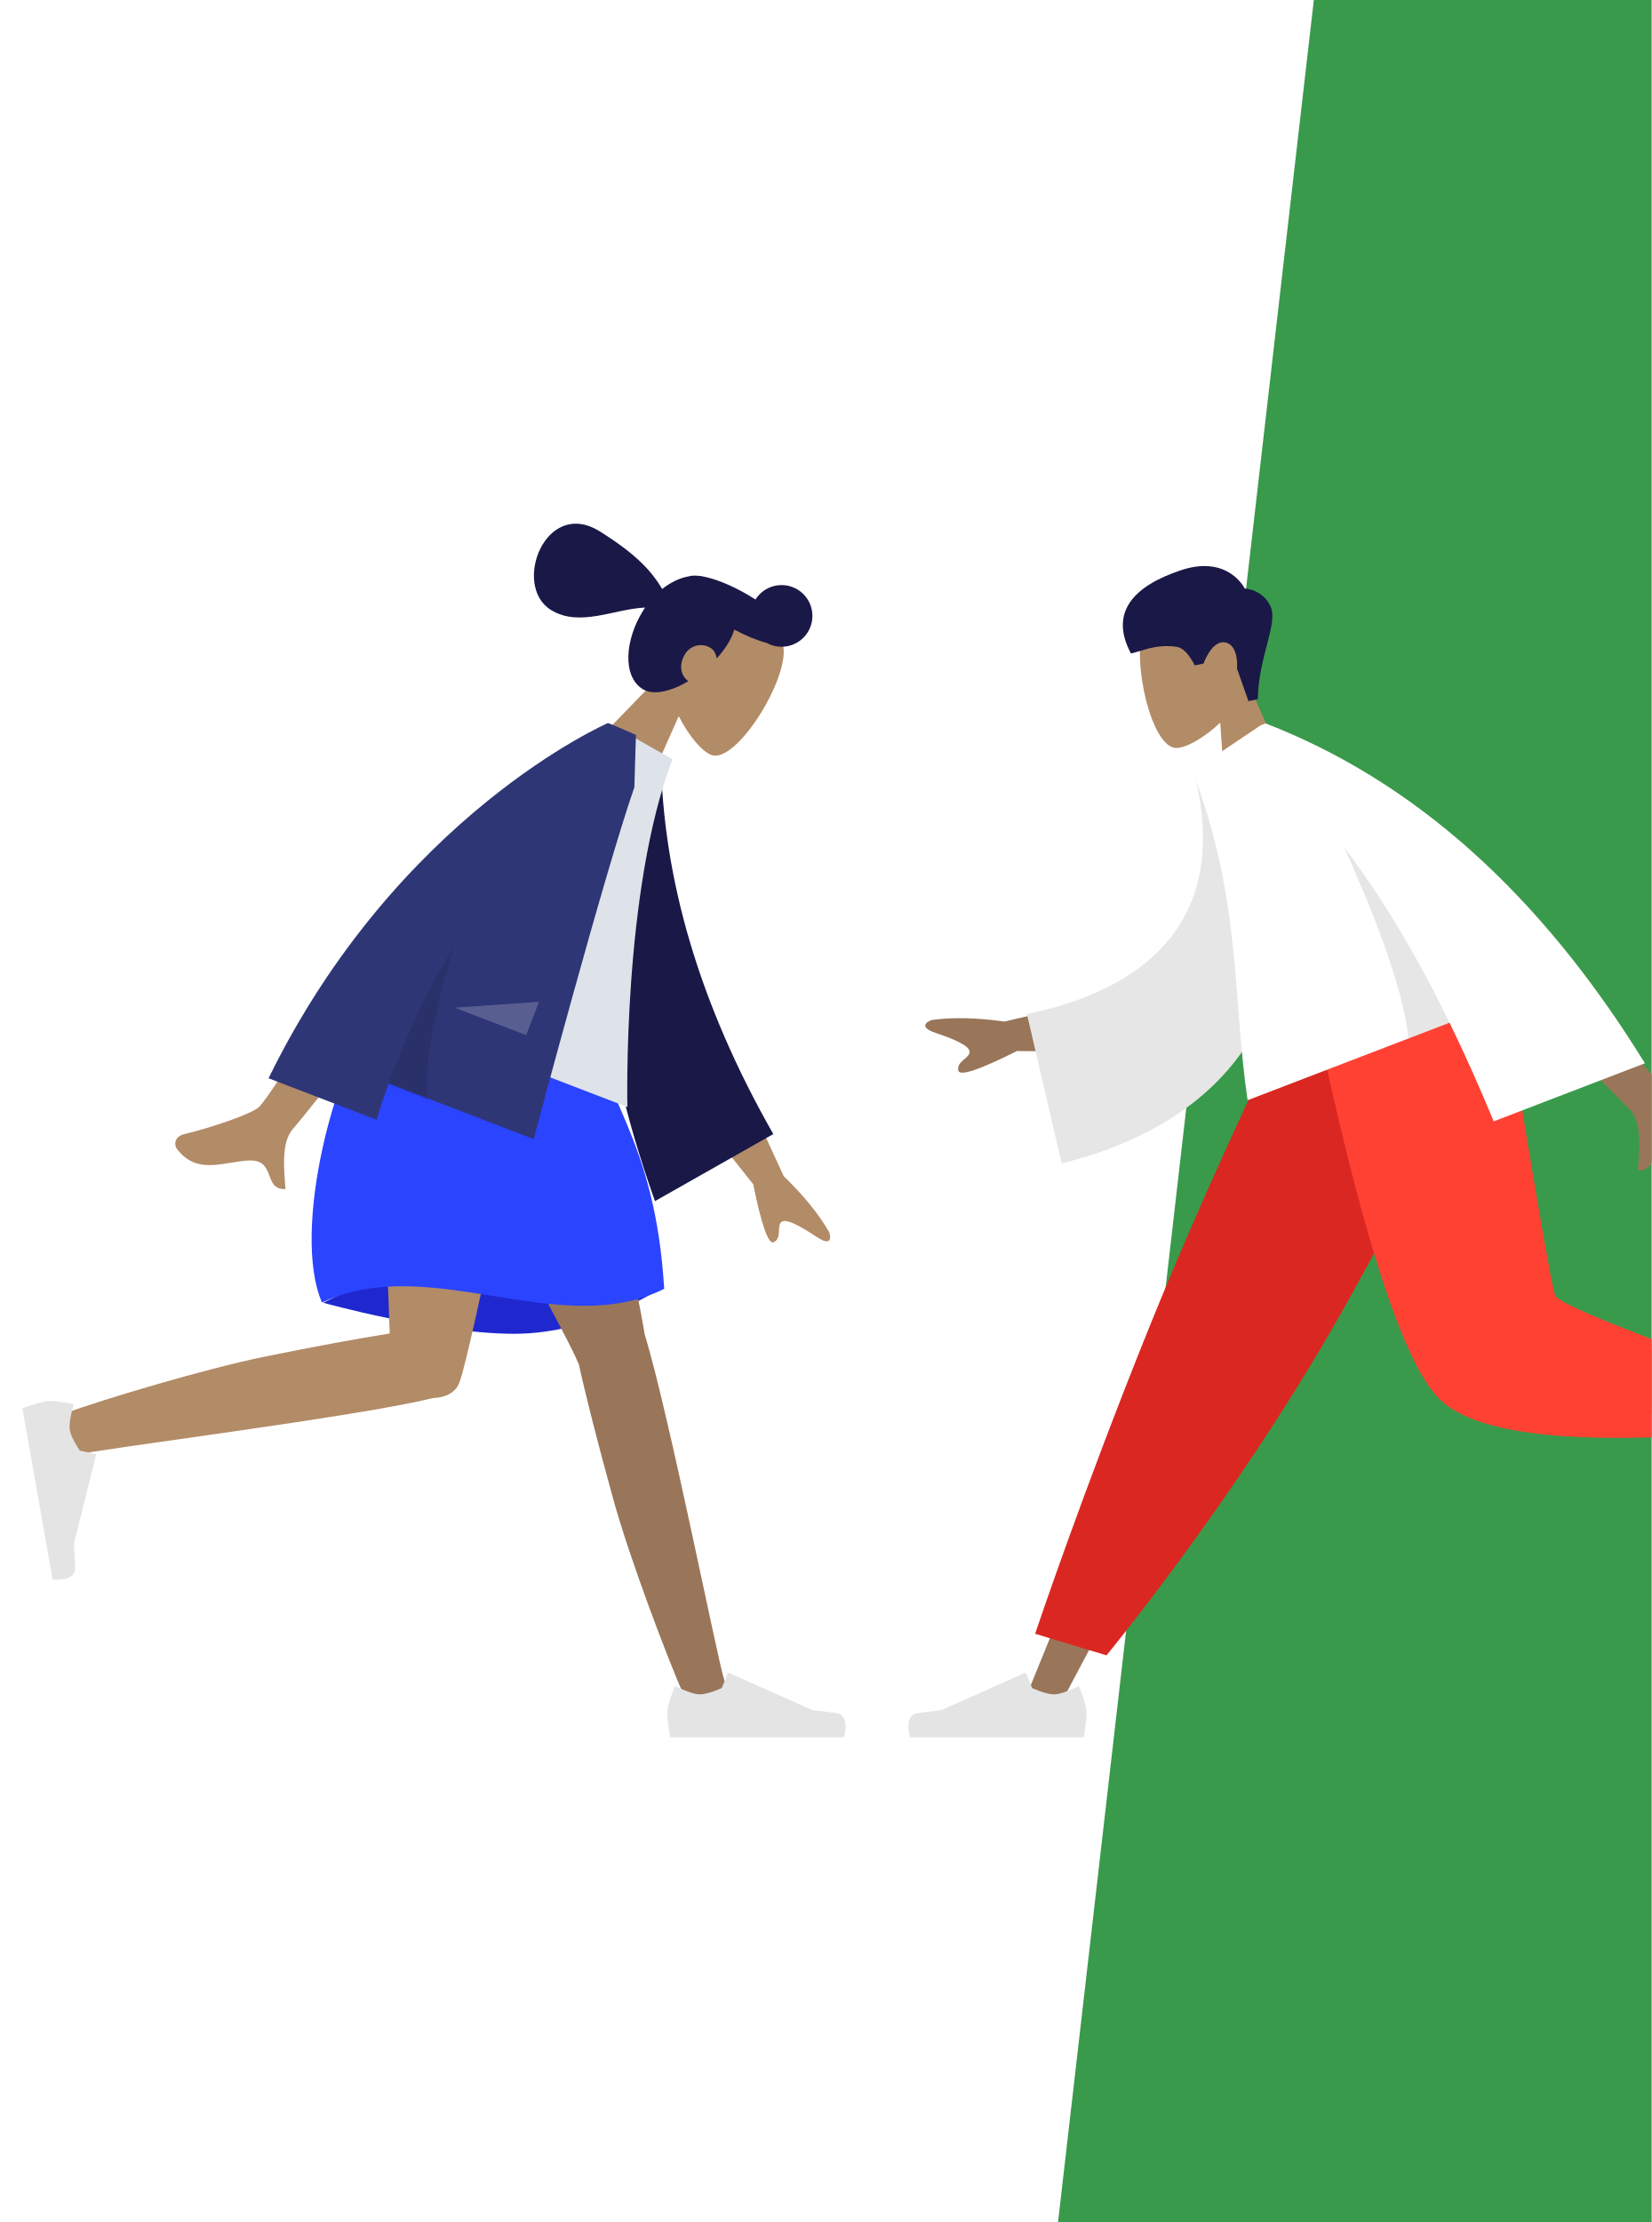
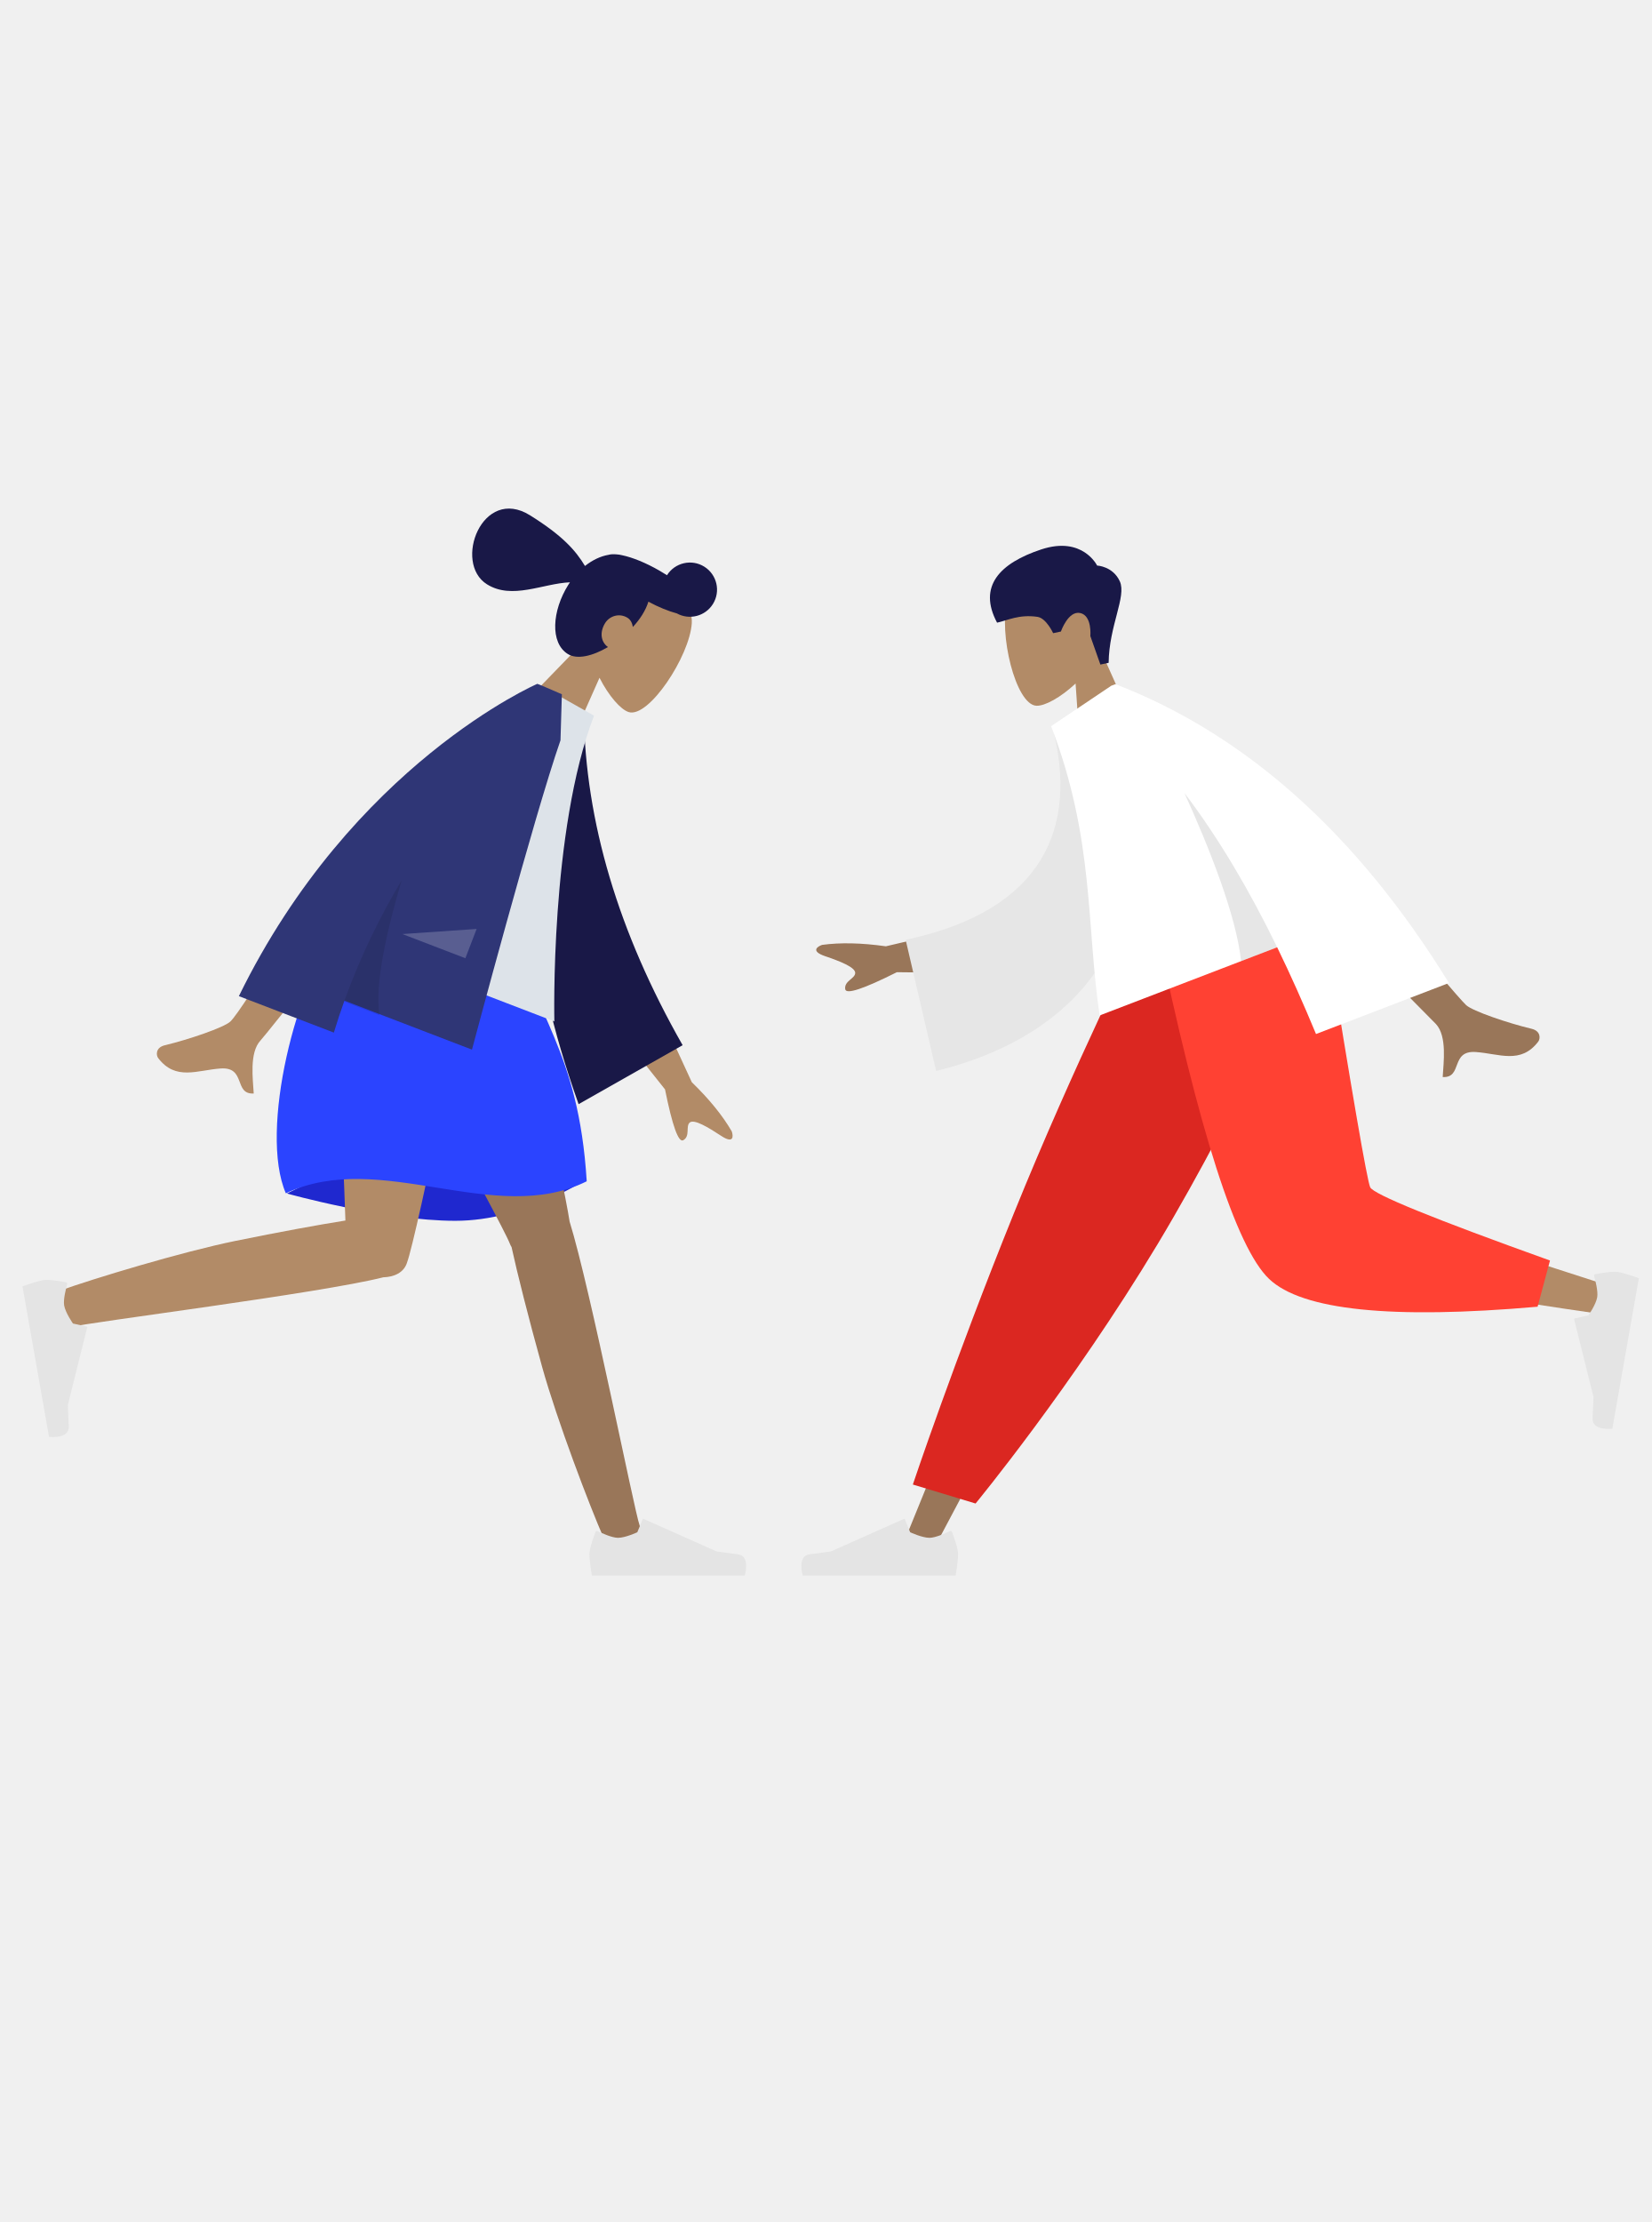
<svg xmlns="http://www.w3.org/2000/svg" width="2379" height="3200" viewBox="0 0 2379 3200" fill="none">
-   <g id="WebâSection Right" clip-path="url(#clip0_0_508)">
-     <rect width="2379" height="3200" fill="white" />
-     <path id="Background" fill-rule="evenodd" clip-rule="evenodd" d="M3228 0H1892.43L1524 3200H3228V0Z" fill="#399A4B" />
+   <g id="WebâSection Right">
    <g id="Humaaan">
      <g id="Head">
        <g id="Head_2">
-           <path id="Head_3" d="M975.306 876.901C1031.32 799.839 1132.44 887.673 1128.84 941.988C1125.25 996.303 1058.18 1097.86 1025.43 1087.51C1012.37 1083.38 992.846 1061.31 977.644 1031.37L925.28 1149.23L834.894 1092.75L956.639 967.159C952.014 935.946 955.865 903.646 975.306 876.901Z" fill="#B28B67" />
+           <path id="Head_3" d="M861.459 840.304C910.708 772.553 999.604 849.776 996.443 897.529C993.283 945.281 934.318 1034.57 905.526 1025.47C894.044 1021.84 876.88 1002.43 863.514 976.108L817.477 1079.73L738.011 1030.08L845.047 919.659C840.981 892.217 844.366 863.818 861.459 840.304Z" fill="#B28B67" />
        </g>
-         <path id="hair" d="M1149.32 849.352C1170.12 862.349 1176.44 889.747 1163.45 910.546C1150.88 930.661 1124.84 937.237 1104.33 925.892C1090.78 922.3 1074.59 915.756 1057.73 906.73C1055.61 913.62 1052.27 920.866 1047.53 928.45C1043.34 935.147 1038.17 941.787 1032.3 948.147C1031.4 941.784 1028.41 936.13 1023.64 933.154C1010.32 924.829 994.197 929.994 986.926 941.631C977.698 956.399 979.549 972.408 991.461 981.04C966.809 995.551 941.183 1002.07 925.696 992.391C896.28 974.01 899.94 921.613 926.362 879.329C927.291 877.843 928.243 876.386 929.216 874.957C884.757 876.866 834.474 903.971 793.302 878.243C737.287 843.241 785.641 716.358 863.901 765.261C917.124 798.518 938.453 822.639 953.845 848.212C966.133 838.448 979.509 832.141 992.407 829.959C995.797 828.962 1000.19 828.723 1005.36 829.192C1008.62 829.377 1011.81 829.864 1014.9 830.663C1031.63 834.166 1053.54 842.954 1076.03 855.941C1080.23 858.366 1084.3 860.848 1088.2 863.362C1101.23 842.657 1128.56 836.38 1149.32 849.352Z" fill="#191847" />
+         <path id="hair" d="M1014.45 816.085C1032.73 827.511 1038.3 851.599 1026.87 869.885C1015.82 887.569 992.93 893.351 974.896 883.378C962.986 880.221 948.745 874.467 933.923 866.531C932.058 872.588 929.122 878.959 924.955 885.627C921.276 891.514 916.724 897.352 911.565 902.944C910.772 897.349 908.142 892.378 903.955 889.762C892.242 882.443 878.068 886.984 871.675 897.214C863.562 910.198 865.189 924.274 875.662 931.863C853.988 944.621 831.459 950.35 817.843 941.843C791.981 925.682 795.199 879.616 818.428 842.44C819.245 841.134 820.082 839.852 820.938 838.596C781.85 840.274 737.643 864.104 701.444 841.486C652.197 810.713 694.709 699.159 763.514 742.153C810.306 771.392 829.058 792.599 842.59 815.082C853.394 806.498 865.154 800.953 876.494 799.035C879.475 798.157 883.335 797.948 887.885 798.36C890.747 798.523 893.549 798.952 896.264 799.654C910.973 802.733 930.238 810.46 950.015 821.878C953.708 824.01 957.281 826.192 960.714 828.402C972.167 810.199 996.197 804.68 1014.45 816.085Z" fill="#191847" />
      </g>
      <g id="Bottom">
-         <path id="Skirt Shadow" fill-rule="evenodd" clip-rule="evenodd" d="M465.575 1876.16C465.575 1876.16 625.376 1920.85 741.317 1920.85C857.259 1920.85 956.701 1852.02 956.701 1852.02C956.701 1852.02 800.322 1806.14 699.13 1806.14C597.939 1806.14 465.575 1876.16 465.575 1876.16Z" fill="#1F28CF" />
-         <path id="Leg" fill-rule="evenodd" clip-rule="evenodd" d="M833.541 1963.8C832.514 1962.26 831.647 1960.58 830.959 1958.76C816.719 1921.1 588.628 1514.84 565.904 1440.56H822.702C839.979 1497.03 917.741 1851.43 928.685 1922.14C963.214 2033.67 1034.31 2394.88 1043.38 2419.91C1052.93 2446.23 999.21 2473.65 984.895 2441.29C962.117 2389.8 907.845 2247.31 883.68 2160.31C861.025 2078.75 842.579 2005.37 833.541 1963.8Z" fill="#997659" />
-         <path id="Leg_2" fill-rule="evenodd" clip-rule="evenodd" d="M623.445 2013.4C519.165 2039.76 137.733 2087.41 111.558 2094.88C84.632 2102.57 61.022 2047.07 94.305 2035.04C147.263 2015.91 293.187 1971.71 381.661 1953.68C452.824 1939.17 517.761 1927.33 561.358 1920.4C557.665 1797.93 540.781 1504.04 551.847 1440.56H779.066C768.454 1501.43 678.747 1945.57 662.074 1990.02C656.783 2005.89 640.994 2012.91 623.445 2013.4V2013.4Z" fill="#B28B67" />
+         <path id="Skirt Shadow" fill-rule="evenodd" clip-rule="evenodd" d="M413.312 1718.83C413.312 1718.83 553.806 1758.13 655.74 1758.13C757.673 1758.13 845.101 1697.61 845.101 1697.61C845.101 1697.61 707.615 1657.28 618.65 1657.28C529.684 1657.28 413.312 1718.83 413.312 1718.83Z" fill="#1F28CF" />
+         <path id="Leg" fill-rule="evenodd" clip-rule="evenodd" d="M736.822 1795.89C735.919 1794.53 735.156 1793.06 734.551 1791.46C722.031 1758.35 521.498 1401.17 501.52 1335.86H727.292C742.482 1385.51 810.849 1697.09 820.47 1759.26C850.828 1857.31 913.331 2174.89 921.31 2196.89C929.703 2220.03 882.474 2244.14 869.889 2215.69C849.863 2170.42 802.148 2045.15 780.903 1968.66C760.985 1896.95 744.767 1832.44 736.822 1795.89Z" fill="#997659" />
+         <path id="Leg_2" fill-rule="evenodd" clip-rule="evenodd" d="M552.109 1839.5C460.428 1862.67 125.08 1904.56 102.067 1911.13C78.394 1917.89 57.637 1869.09 86.898 1858.52C133.458 1841.71 261.752 1802.85 339.536 1786.99C402.102 1774.23 459.193 1763.82 497.523 1757.73C494.276 1650.06 479.432 1391.67 489.162 1335.86H688.928C679.598 1389.38 600.73 1779.86 586.071 1818.94C581.419 1832.9 567.538 1839.06 552.109 1839.5V1839.5Z" fill="#B28B67" />
        <g id="Left Shoe">
-           <path id="shoe" fill-rule="evenodd" clip-rule="evenodd" d="M105.666 2024.28C105.988 2023.16 105.306 2022 104.158 2021.77C97.365 2020.39 75.985 2016.36 66.109 2018.1C54.28 2020.18 32.279 2028.13 32.279 2028.13C34.699 2041.85 75.773 2274.79 75.773 2274.79C75.773 2274.79 109.256 2278.8 108.138 2257.64C107.019 2236.48 106.646 2222.42 106.646 2222.42L138.399 2095.32C138.536 2094.77 138.194 2094.22 137.644 2094.1L115.011 2089.12C115.011 2089.12 102.681 2071.52 100.567 2059.53C98.819 2049.62 103.867 2030.57 105.666 2024.28Z" fill="#E4E4E4" />
+           <path id="shoe" fill-rule="evenodd" clip-rule="evenodd" d="M96.812 1849.32C97.132 1848.2 96.452 1847.03 95.305 1846.8C89.067 1845.54 70.671 1842.11 62.109 1843.62C51.709 1845.46 32.366 1852.44 32.366 1852.44C34.494 1864.51 70.606 2069.31 70.606 2069.31C70.606 2069.31 100.043 2072.83 99.06 2054.23C98.077 2035.62 97.748 2023.26 97.748 2023.26L125.635 1911.64C125.772 1911.09 125.43 1910.54 124.88 1910.42L105.102 1906.07C105.102 1906.07 94.263 1890.6 92.404 1880.06C90.89 1871.47 95.171 1855.1 96.812 1849.32Z" fill="#E4E4E4" />
        </g>
        <g id="Right Shoe">
-           <path id="shoe_2" fill-rule="evenodd" clip-rule="evenodd" d="M974.102 2428.99C973.049 2428.48 971.791 2428.95 971.362 2430.04C968.824 2436.49 961.142 2456.84 961.142 2466.87C961.142 2478.88 965.144 2501.93 965.144 2501.93C979.079 2501.93 1215.62 2501.93 1215.62 2501.93C1215.62 2501.93 1225.38 2469.65 1204.35 2467.08C1183.31 2464.5 1169.4 2462.43 1169.4 2462.43L1049.75 2409.09C1049.23 2408.86 1048.63 2409.1 1048.41 2409.62L1039.58 2431.05C1039.58 2431.05 1020.11 2440.13 1007.93 2440.13C997.865 2440.13 979.986 2431.85 974.102 2428.99Z" fill="#E4E4E4" />
+           <path id="shoe_2" fill-rule="evenodd" clip-rule="evenodd" d="M860.645 2204.99C859.591 2204.48 858.323 2204.95 857.896 2206.04C855.573 2211.96 849.006 2229.48 849.006 2238.18C849.006 2248.74 852.524 2269 852.524 2269C864.776 2269 1072.74 2269 1072.74 2269C1072.74 2269 1081.32 2240.62 1062.83 2238.36C1044.33 2236.1 1032.1 2234.27 1032.1 2234.27L927.018 2187.43C926.504 2187.2 925.901 2187.44 925.687 2187.96L917.969 2206.68C917.969 2206.68 900.848 2214.67 890.144 2214.67C881.427 2214.67 866.053 2207.61 860.645 2204.99Z" fill="#E4E4E4" />
        </g>
-         <path id="Skirt" fill-rule="evenodd" clip-rule="evenodd" d="M552.582 1440.56C552.582 1440.56 702.773 1397.59 836.797 1440.56C867.883 1582.39 943.418 1638.68 956.701 1856.13C805.711 1931.16 619.195 1802.63 463.764 1875.79C419.356 1773.45 481.528 1527 552.582 1440.56Z" fill="#2B44FF" />
+         <path id="Skirt" fill-rule="evenodd" clip-rule="evenodd" d="M489.807 1335.86C489.807 1335.86 621.853 1298.09 739.684 1335.86C767.015 1460.56 833.423 1510.05 845.101 1701.23C712.354 1767.19 548.372 1654.19 411.72 1718.51C372.677 1628.54 427.338 1411.86 489.807 1335.86Z" fill="#2B44FF" />
      </g>
      <g id="Body">
-         <path id="Skin" d="M614.419 1383.83C614.242 1384.06 434.734 1612.07 422.26 1625.46C403.541 1645.55 409.942 1689.56 411.154 1712.35C378.023 1714.14 399.022 1668.44 356.984 1671.35C318.613 1674 283.312 1691.93 254.607 1654.29C251.078 1649.66 250.135 1636.97 265.602 1633.27C304.135 1624.07 362.147 1604.33 372.712 1594.56C394.323 1574.58 527.911 1350.23 527.911 1350.23L614.419 1383.83ZM1128.87 1693.84C1157.45 1721.53 1179.27 1748.37 1194.33 1774.36C1196.97 1782.17 1197.96 1795.56 1176.81 1781.62C1155.67 1767.68 1132.8 1753.97 1125.57 1759.81C1118.35 1765.66 1126.72 1782.07 1114.93 1788.82C1107.07 1793.32 1097.08 1765.58 1084.98 1705.58L990.489 1586.7L1055.41 1534.18L1128.87 1693.84Z" fill="#B28B67" />
-         <path id="Coat Back" fill-rule="evenodd" clip-rule="evenodd" d="M913.677 1081.2L951.887 1088.81C954.423 1266.69 1008.4 1448.16 1113.83 1633.2L943.415 1729.79C858.507 1491.33 834.775 1269.83 913.677 1081.2Z" fill="#191847" />
-         <path id="Shirt" fill-rule="evenodd" clip-rule="evenodd" d="M584.455 1471.74L903.69 1594.28C903.69 1594.28 896.296 1281.95 968.671 1093.41L877.881 1042.1C755.477 1134.76 676.58 1276.42 584.455 1471.74Z" fill="#DDE3E9" />
-         <path id="Coat Front" d="M882.165 1043.74C893.274 1048.45 915.898 1058.29 915.997 1058.33L913.741 1133.76C870.75 1256.79 768.705 1640.48 768.705 1640.48L559.748 1560.27C553.617 1577.31 547.824 1594.74 542.429 1612.58L386.83 1552.85C572.877 1172.5 875.568 1041.37 875.765 1041.28L875.816 1041.38C875.837 1041.36 875.859 1041.34 875.88 1041.33L882.165 1043.74Z" fill="#2F3676" />
-         <path id="Shade" d="M653.682 1362.75C630.896 1439.13 608.526 1532.98 617.369 1584.26L559.155 1561.92C585.736 1487.69 618.788 1421.1 653.682 1362.75Z" fill="black" fill-opacity="0.1" />
-         <path id="Light" fill-rule="evenodd" clip-rule="evenodd" d="M654.727 1451.14L776.329 1442.78L757.915 1490.75L654.727 1451.14Z" fill="white" fill-opacity="0.2" />
+         <path id="Skin" d="M544.173 1285.99C544.173 1285.99 386.206 1486.65 375.231 1498.43C358.773 1516.09 364.401 1554.78 365.467 1574.81C336.338 1576.4 354.8 1536.22 317.84 1538.77C284.106 1541.1 253.07 1556.87 227.833 1523.77C224.73 1519.7 223.901 1508.54 237.499 1505.29C271.377 1497.2 322.379 1479.85 331.668 1471.26C350.662 1453.7 468.037 1256.58 468.117 1256.45L544.173 1285.99ZM996.47 1558.54C1021.59 1582.89 1040.78 1606.49 1054.02 1629.34C1056.34 1636.2 1057.21 1647.98 1038.62 1635.72C1020.03 1623.46 999.924 1611.41 993.573 1616.55C987.222 1621.68 994.582 1636.12 984.213 1642.05C977.3 1646.01 968.522 1621.61 957.879 1568.87L874.807 1464.35L931.881 1418.17L996.47 1558.54Z" fill="#B28B67" />
+         <path id="Coat Back" fill-rule="evenodd" clip-rule="evenodd" d="M807.275 1019.92L840.869 1026.61C843.098 1183 890.558 1342.54 983.249 1505.23L833.421 1590.15C758.771 1380.5 737.906 1185.76 807.275 1019.92Z" fill="#191847" />
+         <path id="Shirt" fill-rule="evenodd" clip-rule="evenodd" d="M517.83 1363.27L798.495 1471.01C798.495 1471.01 791.994 1196.42 855.625 1030.65L775.804 985.541C668.189 1067.01 598.824 1191.55 517.83 1363.27Z" fill="#DDE3E9" />
+         <path id="Coat Front" d="M779.571 986.987C789.359 991.136 809.316 999.817 809.316 999.817L807.332 1066.13C769.535 1174.3 679.818 1511.63 679.818 1511.63L496.107 1441.11C490.717 1456.09 485.624 1471.42 480.881 1487.1L344.081 1434.59C507.655 1100.18 773.784 984.896 773.944 984.827L773.989 984.913C774.007 984.897 774.027 984.882 774.045 984.866L779.571 986.987Z" fill="#2F3676" />
+         <path id="Shade" d="M578.694 1267.45C558.66 1334.61 538.992 1417.12 546.767 1462.21L495.586 1442.56C518.956 1377.3 548.015 1318.75 578.694 1267.45Z" fill="black" fill-opacity="0.1" />
+         <path id="Light" fill-rule="evenodd" clip-rule="evenodd" d="M579.611 1345.17L686.522 1337.82L670.332 1379.99L579.611 1345.17Z" fill="white" fill-opacity="0.2" />
      </g>
    </g>
    <g id="Humaaan_2">
      <g id="Head_4">
        <g id="Head_5">
-           <path id="Head_6" d="M1812.65 896.406C1786.37 804.832 1661.31 852.787 1646.11 905.056C1630.91 957.324 1659.2 1075.7 1693.52 1077.17C1707.2 1077.76 1733.1 1063.69 1757.62 1040.76L1766.52 1169.42L1870.77 1147.26L1799.32 987.606C1814.34 959.857 1821.77 928.187 1812.65 896.406Z" fill="#B28B67" />
+           <path id="Head_6" d="M1597.64 857.453C1574.53 776.943 1464.58 819.105 1451.22 865.059C1437.86 911.012 1462.73 1015.09 1492.9 1016.38C1504.93 1016.89 1527.69 1004.53 1549.26 984.364L1557.08 1097.48L1648.73 1078L1585.92 937.635C1599.12 913.238 1605.66 885.394 1597.64 857.453Z" fill="#B28B67" />
        </g>
-         <path id="Hair" fill-rule="evenodd" clip-rule="evenodd" d="M1811.78 1006.83C1812.49 945.84 1841.33 898.235 1830.11 873.427C1818.89 848.619 1792.88 847.518 1792.88 847.518C1792.88 847.518 1769.17 798.645 1701.31 821.12C1633.45 843.594 1597.17 881.471 1628.99 941.085C1645.82 937.506 1664.86 927.096 1695.18 931.554C1709.62 933.677 1720.87 958.285 1720.87 958.285L1733.57 955.585C1733.57 955.585 1745.54 920.998 1765.25 925.303C1784.95 929.608 1781.81 963.04 1781.81 963.04L1798.27 1009.71L1811.78 1006.83Z" fill="#191847" />
+         <path id="Hair" fill-rule="evenodd" clip-rule="evenodd" d="M1596.87 954.539C1597.5 900.915 1622.85 859.062 1612.99 837.251C1603.12 815.44 1580.26 814.472 1580.26 814.472C1580.26 814.472 1559.41 771.504 1499.75 791.263C1440.09 811.022 1408.19 844.323 1436.16 896.735C1450.97 893.588 1467.7 884.435 1494.36 888.355C1507.05 890.221 1516.94 911.856 1516.94 911.856L1528.11 909.483C1528.11 909.483 1538.64 879.075 1555.96 882.86C1573.28 886.644 1570.52 916.037 1570.52 916.037L1584.99 957.064L1596.87 954.539Z" fill="#191847" />
      </g>
      <g id="Bottom_2">
-         <path id="Leg_3" fill-rule="evenodd" clip-rule="evenodd" d="M2102.44 1440.56L1772.46 1992.24L1525.07 2458.63H1471.78L1886.29 1440.56L2102.44 1440.56Z" fill="#997659" />
+         <path id="Leg_3" fill-rule="evenodd" clip-rule="evenodd" d="M1852.42 1335.86L1562.3 1820.89L1344.8 2230.93H1297.95L1662.38 1335.86L1852.42 1335.86Z" fill="#997659" />
        <g id="Right Shoe_2">
-           <path id="shoe_3" fill-rule="evenodd" clip-rule="evenodd" d="M1552.14 2428.99C1553.19 2428.48 1554.45 2428.95 1554.88 2430.04C1557.42 2436.49 1565.1 2456.84 1565.1 2466.87C1565.1 2478.88 1561.1 2501.93 1561.1 2501.93C1547.16 2501.93 1310.62 2501.93 1310.62 2501.93C1310.62 2501.93 1300.86 2469.65 1321.9 2467.08C1342.93 2464.5 1356.84 2462.43 1356.84 2462.43L1476.5 2409.09C1477.01 2408.86 1477.61 2409.1 1477.83 2409.62L1486.66 2431.05C1486.66 2431.05 1506.13 2440.13 1518.31 2440.13C1528.38 2440.13 1546.26 2431.85 1552.14 2428.99Z" fill="#E4E4E4" />
+           <path id="shoe_3" fill-rule="evenodd" clip-rule="evenodd" d="M1368.35 2204.99C1369.41 2204.48 1370.68 2204.95 1371.1 2206.04C1373.43 2211.96 1379.99 2229.48 1379.99 2238.18C1379.99 2248.74 1376.48 2269 1376.48 2269C1364.22 2269 1156.26 2269 1156.26 2269C1156.26 2269 1147.68 2240.62 1166.17 2238.36C1184.67 2236.1 1196.9 2234.27 1196.9 2234.27L1301.98 2187.43C1302.5 2187.2 1303.1 2187.44 1303.31 2187.96L1311.03 2206.68C1311.03 2206.68 1328.15 2214.67 1338.86 2214.67C1347.57 2214.67 1362.95 2207.61 1368.35 2204.99Z" fill="#E4E4E4" />
        </g>
-         <path id="Pant" fill-rule="evenodd" clip-rule="evenodd" d="M1593.77 2383.95L1491.01 2352.86C1491.01 2352.86 1558.55 2150.97 1656.56 1908.51C1754.57 1666.06 1867.08 1440.56 1867.08 1440.56H2157.32C2157.32 1440.56 2032.23 1725.8 1892.1 1958.92C1751.97 2192.04 1593.77 2383.95 1593.77 2383.95Z" fill="#DB2721" />
-         <path id="Leg_4" fill-rule="evenodd" clip-rule="evenodd" d="M2124.13 1440.56C2155.28 1634.42 2215.34 1882.1 2221.01 1889.75C2224.79 1894.84 2360.85 1940.43 2629.18 2026.52L2617.67 2073.51C2297.68 2027.34 2129.08 1991.52 2111.86 1966.05C2086.02 1927.85 1957.01 1626.02 1907.05 1440.56H2124.13Z" fill="#B28B67" />
-         <path id="Pant_2" fill-rule="evenodd" clip-rule="evenodd" d="M2534.85 1985.9L2514.58 2061.58C2275.25 2082.57 2128.61 2067.4 2074.65 2016.08C2020.7 1964.75 1959.21 1772.91 1890.18 1440.56H2166.93C2210.67 1712.71 2235.12 1854.5 2240.29 1865.93C2245.45 1877.35 2343.64 1917.34 2534.85 1985.9Z" fill="#FF4133" />
+         <path id="Pant" fill-rule="evenodd" clip-rule="evenodd" d="M1405.2 2165.27L1314.86 2137.94C1314.86 2137.94 1374.23 1960.44 1460.4 1747.28C1546.57 1534.12 1645.49 1335.86 1645.49 1335.86H1900.66C1900.66 1335.86 1790.69 1586.65 1667.49 1791.6C1544.29 1996.55 1405.2 2165.27 1405.2 2165.27Z" fill="#DB2721" />
+         <path id="Leg_4" fill-rule="evenodd" clip-rule="evenodd" d="M1871.48 1335.86C1898.87 1506.3 1951.68 1724.06 1956.66 1730.78C1959.98 1735.26 2079.6 1775.34 2315.51 1851.03L2305.39 1892.34C2024.07 1851.75 1875.84 1820.26 1860.69 1797.87C1837.98 1764.28 1724.56 1498.92 1680.63 1335.86H1871.48Z" fill="#B28B67" />
+         <path id="Pant_2" fill-rule="evenodd" clip-rule="evenodd" d="M2232.59 1815.32L2214.76 1881.85C2004.35 1900.31 1875.42 1886.97 1827.99 1841.85C1780.55 1796.73 1726.49 1628.06 1665.8 1335.86H1909.12C1947.57 1575.14 1969.07 1699.8 1973.61 1709.84C1978.15 1719.88 2064.48 1755.04 2232.59 1815.32Z" fill="#FF4133" />
+         <g id="Left Shoe_2">
+           <path id="shoe_4" fill-rule="evenodd" clip-rule="evenodd" d="M2296.17 1837.61C2295.85 1836.48 2296.53 1835.32 2297.68 1835.09C2303.91 1833.83 2322.31 1830.4 2330.87 1831.91C2341.27 1833.74 2360.62 1840.73 2360.62 1840.73C2358.49 1852.79 2322.38 2057.59 2322.38 2057.59C2322.38 2057.59 2292.94 2061.12 2293.92 2042.51C2294.91 2023.91 2295.23 2011.55 2295.23 2011.55L2267.35 1899.93C2267.21 1899.38 2267.55 1898.83 2268.1 1898.71L2287.88 1894.36C2287.88 1894.36 2298.72 1878.88 2300.58 1868.34C2302.09 1859.76 2297.81 1843.39 2296.17 1837.61Z" fill="#E4E4E4" />
+         </g>
      </g>
      <g id="Body_2">
-         <path id="Skin_2" d="M2057.18 1306.39C2057.37 1306.57 2335.5 1585.1 2347.98 1598.49C2366.69 1618.58 2360.29 1662.59 2359.08 1685.38C2392.21 1687.17 2371.21 1641.47 2413.25 1644.38C2451.62 1647.03 2486.92 1664.96 2515.63 1627.32C2519.16 1622.69 2520.1 1610 2504.63 1606.3C2466.1 1597.1 2408.09 1577.36 2397.52 1567.59C2375.91 1547.61 2147.84 1271.2 2147.84 1271.2L2057.18 1306.39ZM1342.24 1468.91C1334.41 1471.65 1323.18 1479.19 1347.39 1487.44C1371.6 1495.69 1396.71 1505.46 1396.57 1514.88C1396.44 1524.29 1378.21 1527.8 1380.21 1541.44C1381.53 1550.53 1409.74 1541.26 1464.82 1513.64L1617.86 1515.31L1619.08 1430.7L1446.81 1471.21C1407.08 1465.56 1372.22 1464.8 1342.24 1468.91Z" fill="#997659" />
-         <path id="Clothes Back" fill-rule="evenodd" clip-rule="evenodd" d="M1788.64 1078.72L1719.38 1110.74C1762.67 1275.84 1705.71 1412.48 1479.22 1460.57L1529.15 1675.41C1738.59 1624.6 1882.92 1477.54 1835.76 1247.48C1823.55 1187.92 1808.51 1126.83 1788.64 1078.72Z" fill="#E6E6E6" />
-         <path id="Clothes" d="M1815.81 1044.51L1815.78 1044.6L1717.55 1110.6C1788.65 1295.84 1775.01 1436.67 1797.03 1584.48L2087.89 1472.83C2110.05 1518.32 2131.13 1565.72 2151.52 1614.89L2369.3 1531.29C2219.15 1287.65 2037.01 1124.49 1822.86 1041.8L1815.81 1044.51Z" fill="white" />
-         <path id="Shade_2" d="M1935.95 1220.06C1976.22 1308.84 2020.98 1420.97 2028.77 1495.52L2087.89 1472.83C2042.77 1380.23 1993.18 1295.56 1935.95 1220.06Z" fill="black" fill-opacity="0.1" />
+         <path id="Skin_2" d="M1812.63 1217.9C1812.63 1217.9 2057.31 1462.94 2068.28 1474.72C2084.74 1492.38 2079.11 1531.07 2078.05 1551.1C2107.18 1552.68 2088.72 1512.5 2125.68 1515.06C2159.41 1517.39 2190.45 1533.16 2215.68 1500.06C2218.79 1495.99 2219.61 1484.83 2206.02 1481.58C2172.14 1473.49 2121.14 1456.14 2111.85 1447.55C2092.86 1429.99 1892.59 1187.28 1892.33 1186.96L1812.63 1217.9ZM1184.06 1360.79C1177.18 1363.2 1167.31 1369.83 1188.59 1377.08C1209.88 1384.33 1231.95 1392.92 1231.83 1401.2C1231.71 1409.48 1215.69 1412.57 1217.44 1424.56C1218.61 1432.55 1243.41 1424.4 1291.83 1400.11L1426.38 1401.58L1427.45 1327.19L1276 1362.81C1241.06 1357.85 1210.42 1357.17 1184.06 1360.79Z" fill="#997659" />
+         <path id="Clothes Back" fill-rule="evenodd" clip-rule="evenodd" d="M1576.53 1017.74L1515.63 1045.89C1553.69 1191.05 1503.62 1311.18 1304.49 1353.45L1348.39 1542.34C1532.52 1497.67 1659.42 1368.38 1617.95 1166.11C1607.22 1113.75 1594 1060.04 1576.53 1017.74Z" fill="#E6E6E6" />
+         <path id="Clothes" d="M1600.41 987.663L1600.39 987.739L1514.02 1045.77C1576.54 1208.63 1564.55 1332.45 1583.9 1462.4L1839.62 1364.24C1859.11 1404.23 1877.64 1445.9 1895.56 1489.14L2087.04 1415.64C1955.03 1201.43 1794.89 1057.98 1606.62 985.283L1600.41 987.663Z" fill="white" />
+         <path id="Shade_2" d="M1706.04 1142C1741.44 1220.06 1780.8 1318.64 1787.65 1384.19L1839.62 1364.24C1799.95 1282.82 1756.36 1208.38 1706.04 1142Z" fill="black" fill-opacity="0.1" />
      </g>
    </g>
  </g>
-   <defs>
-     <clipPath id="clip0_0_508">
-       <rect width="2379" height="3200" fill="white" />
-     </clipPath>
-   </defs>
</svg>
